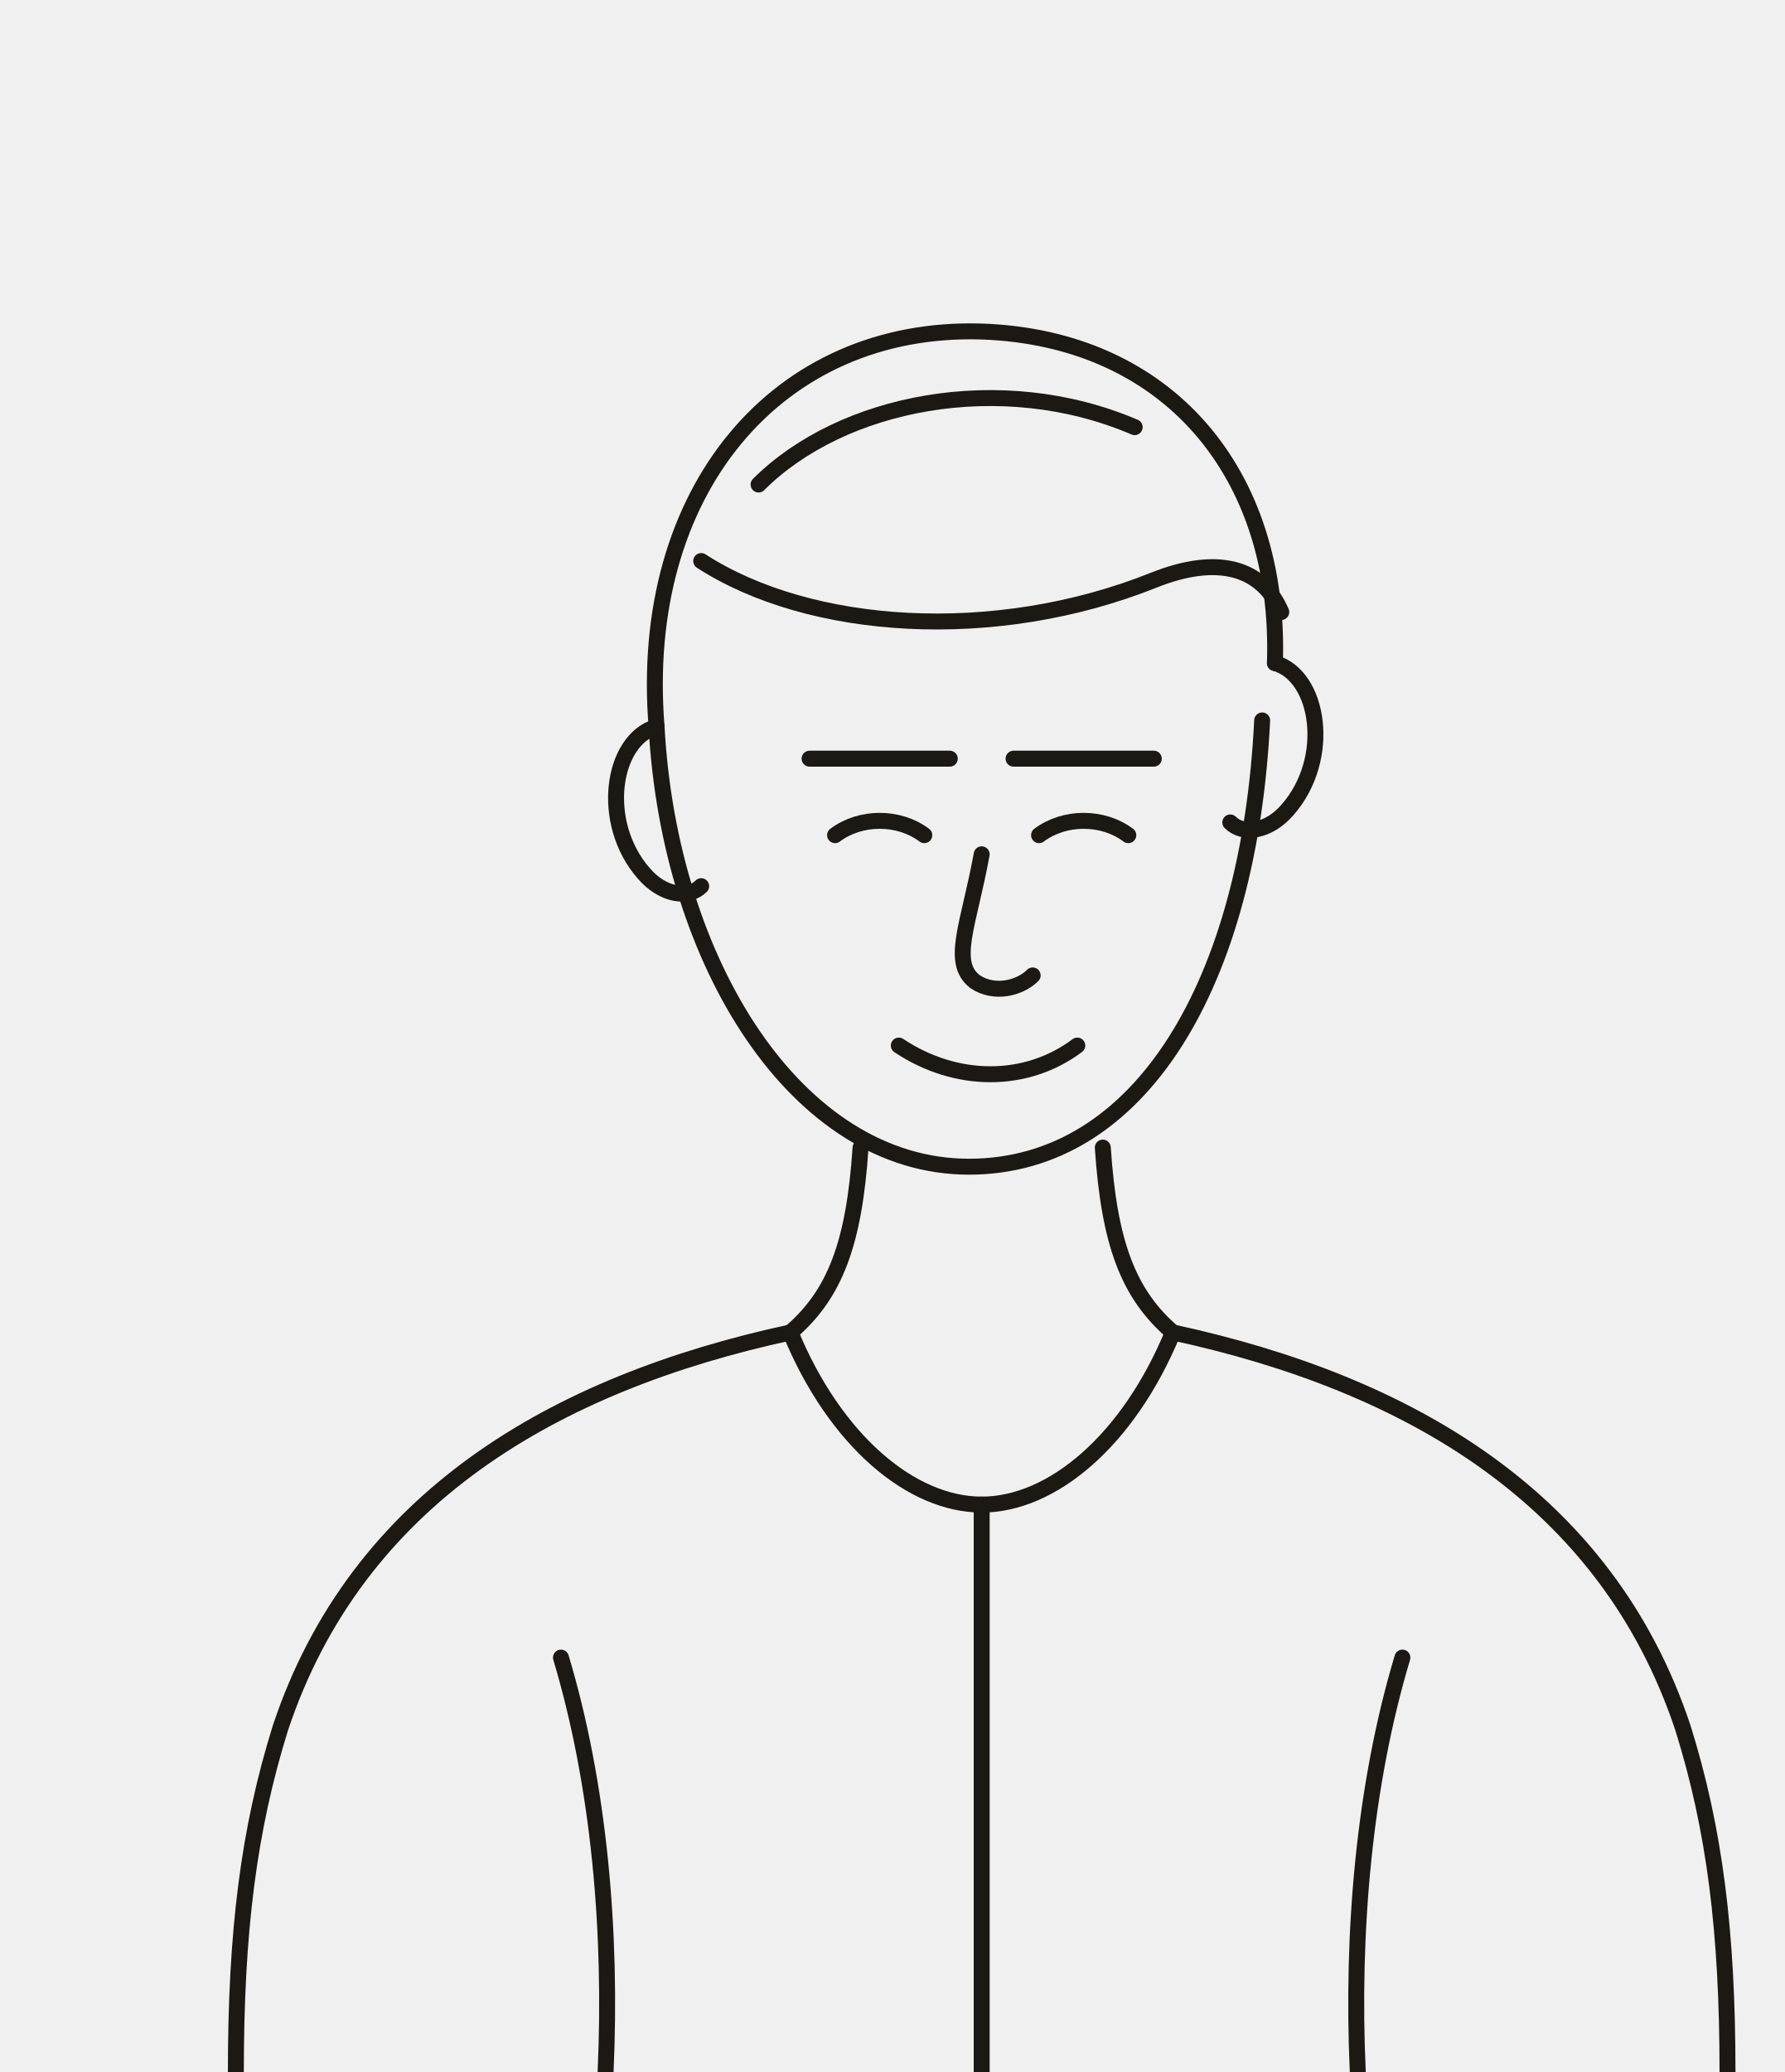
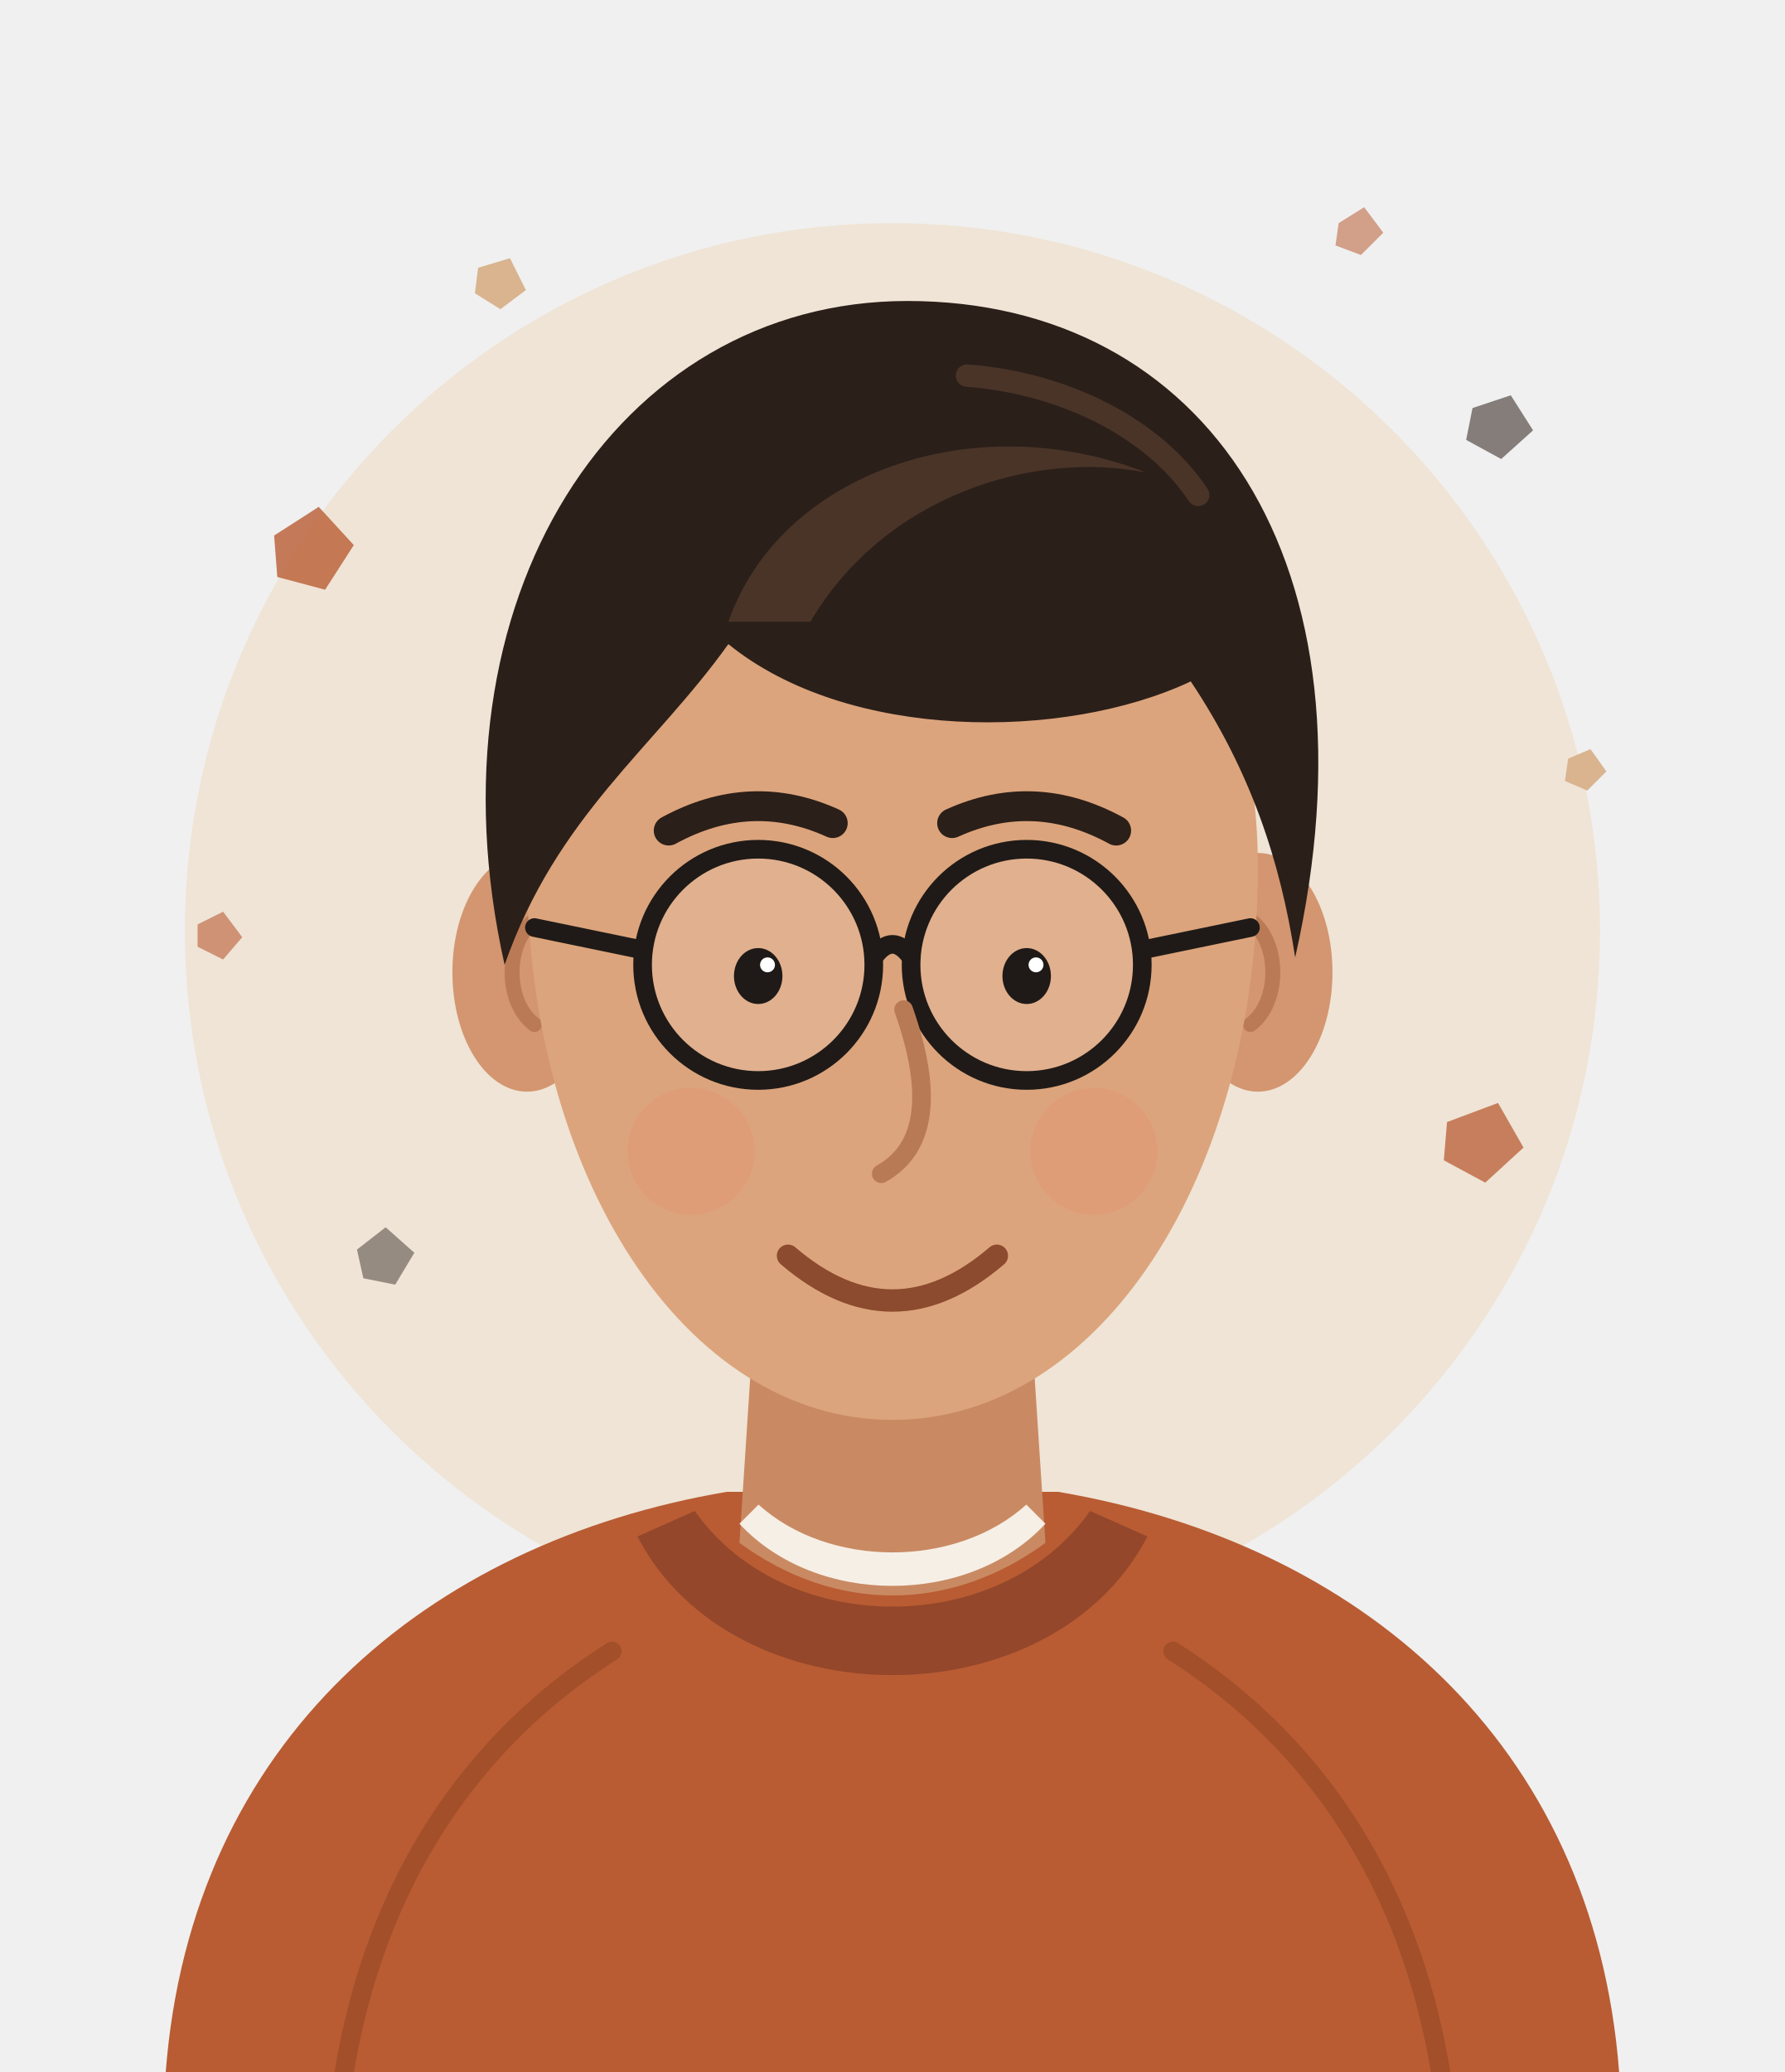
- <svg xmlns="http://www.w3.org/2000/svg" viewBox="0 0 560 650" fill="none" stroke="#1c1814" stroke-width="5" stroke-linecap="round" stroke-linejoin="round">
-   <path d="M206 228c-6-74 38-126 102-124 58 2 94 44 92 104" />
-   <path d="M206 228c-14 4-18 30-4 46 6 7 14 8 18 4" />
-   <path d="M400 208c14 4 18 30 4 46-6 7-14 8-18 4" />
-   <path d="M206 228c4 74 44 138 98 138s88-58 92-140" />
-   <path d="M220 176c34 22 92 26 142 6 20-8 34-4 40 10" />
-   <path d="M238 152c26-26 76-36 118-18" />
-   <path d="M254 238h44M318 238h44" />
-   <path d="M262 262c8-6 20-6 28 0M326 262c8-6 20-6 28 0" />
-   <path d="M308 268c-4 22-10 34-2 40 6 4 14 2 18-2" />
-   <path d="M282 328c18 12 40 12 56 0" />
-   <path d="M270 360c-2 30-8 46-22 58M346 360c2 30 8 46 22 58" />
-   <path d="M248 418c-74 16-136 52-160 124-10 32-14 64-14 108" />
-   <path d="M368 418c74 16 136 52 160 124 10 32 14 64 14 108" />
-   <path d="M248 418c14 34 38 54 60 54s46-20 60-54" />
-   <path d="M308 472v178" />
-   <path d="M176 520c12 40 16 86 14 130M440 520c-12 40-16 86-14 130" />
+ <svg xmlns="http://www.w3.org/2000/svg" viewBox="0 0 560 650">
+   <circle cx="280" cy="292" r="222" fill="#efe4d6" />
+   <g>
+     <path d="M86 168l14-9 11 12-9 14-15-4z" fill="#b95c33" opacity=".8" />
+     <path d="M462 128l12-4 7 11-10 9-11-6z" fill="#2b1f19" opacity=".55" />
+     <path d="M112 392l9-7 9 8-6 10-10-2z" fill="#2b1f19" opacity=".45" />
+     <path d="M454 352l16-6 8 14-12 11-13-7z" fill="#b95c33" opacity=".75" />
+     <path d="M420 70l8-5 6 8-7 7-8-3z" fill="#b95c33" opacity=".55" />
+     <path d="M150 84l10-3 5 10-8 6-8-5z" fill="#d9b48f" />
+     <path d="M492 238l7-3 5 7-6 6-7-3z" fill="#d9b48f" />
+     <path d="M62 290l8-4 6 8-6 7-8-4z" fill="#b95c33" opacity=".6" />
+   </g>
+   <path d="M52 650c8-104 82-166 176-182h104c94 16 168 78 176 182z" fill="#b95c33" />
+   <path d="M108 650c10-60 40-104 84-132" fill="none" stroke="#a24f2a" stroke-width="6" stroke-linecap="round" />
+   <path d="M452 650c-10-60-40-104-84-132" fill="none" stroke="#a24f2a" stroke-width="6" stroke-linecap="round" />
+   <path d="M238 392h84l6 92c-30 22-66 22-96 0z" fill="#c98a63" />
+   <path d="M238 420c26 18 58 18 84 0v-28h-84z" fill="#b97a55" />
+   <path d="M218 474c28 40 96 40 124 0l18 8c-30 58-130 58-160 0z" fill="#94472a" />
+   <path d="M232 478c24 26 72 26 96 0l-6-6c-22 20-62 20-84 0z" fill="#f6efe6" />
+   <g transform="translate(280 298) scale(1.17) translate(-280 -290)">
+     <ellipse cx="182" cy="296" rx="20" ry="32" fill="#d39670" />
+     <ellipse cx="378" cy="296" rx="20" ry="32" fill="#d39670" />
+     <path d="M184 282c-8 6-8 22 0 28M376 282c8 6 8 22 0 28" fill="none" stroke="#b97a55" stroke-width="4" stroke-linecap="round" />
+     <path d="M182 268c0-70 42-108 98-108s98 38 98 108c0 82-42 148-98 148s-98-66-98-148z" fill="#dca47c" />
+     <path d="M176 294C154 196 206 116 284 116c80 0 128 70 104 176-4-26-12-50-28-74-34 16-92 16-124-10-20 28-46 46-60 86z" fill="#2b1f19" />
+     <path d="M236 202c14-40 66-58 112-40-30-6-70 6-90 40z" fill="#4a3428" />
+     <path d="M300 136c26 2 50 14 62 32" fill="none" stroke="#4a3428" stroke-width="6" stroke-linecap="round" />
+     <path d="M220 258q22-12 44-2M296 256q22-10 44 2" fill="none" stroke="#2b1f19" stroke-width="8" stroke-linecap="round" />
+     <g fill="none" stroke="#1f1a17" stroke-width="5">
+       <circle cx="244" cy="294" r="31" fill="#ffffff" fill-opacity=".14" />
+       <circle cx="316" cy="294" r="31" fill="#ffffff" fill-opacity=".14" />
+       <path d="M275 292q5-7 10 0M213 290l-29-6M347 290l29-6" stroke-linecap="round" />
+     </g>
+     <ellipse cx="244" cy="297" rx="6.5" ry="7.5" fill="#1f1a17" />
+     <ellipse cx="316" cy="297" rx="6.5" ry="7.5" fill="#1f1a17" />
+     <circle cx="246.5" cy="294" r="2" fill="#fff" />
+     <circle cx="318.5" cy="294" r="2" fill="#fff" />
+     <circle cx="226" cy="344" r="17" fill="#e48a6a" opacity=".3" />
+     <circle cx="334" cy="344" r="17" fill="#e48a6a" opacity=".3" />
+     <path d="M283 306q12 34-6 44" fill="none" stroke="#b87a55" stroke-width="5" stroke-linecap="round" />
+     <path d="M252 372q28 24 56 0" fill="none" stroke="#8c4a2e" stroke-width="6" stroke-linecap="round" />
+   </g>
</svg>
